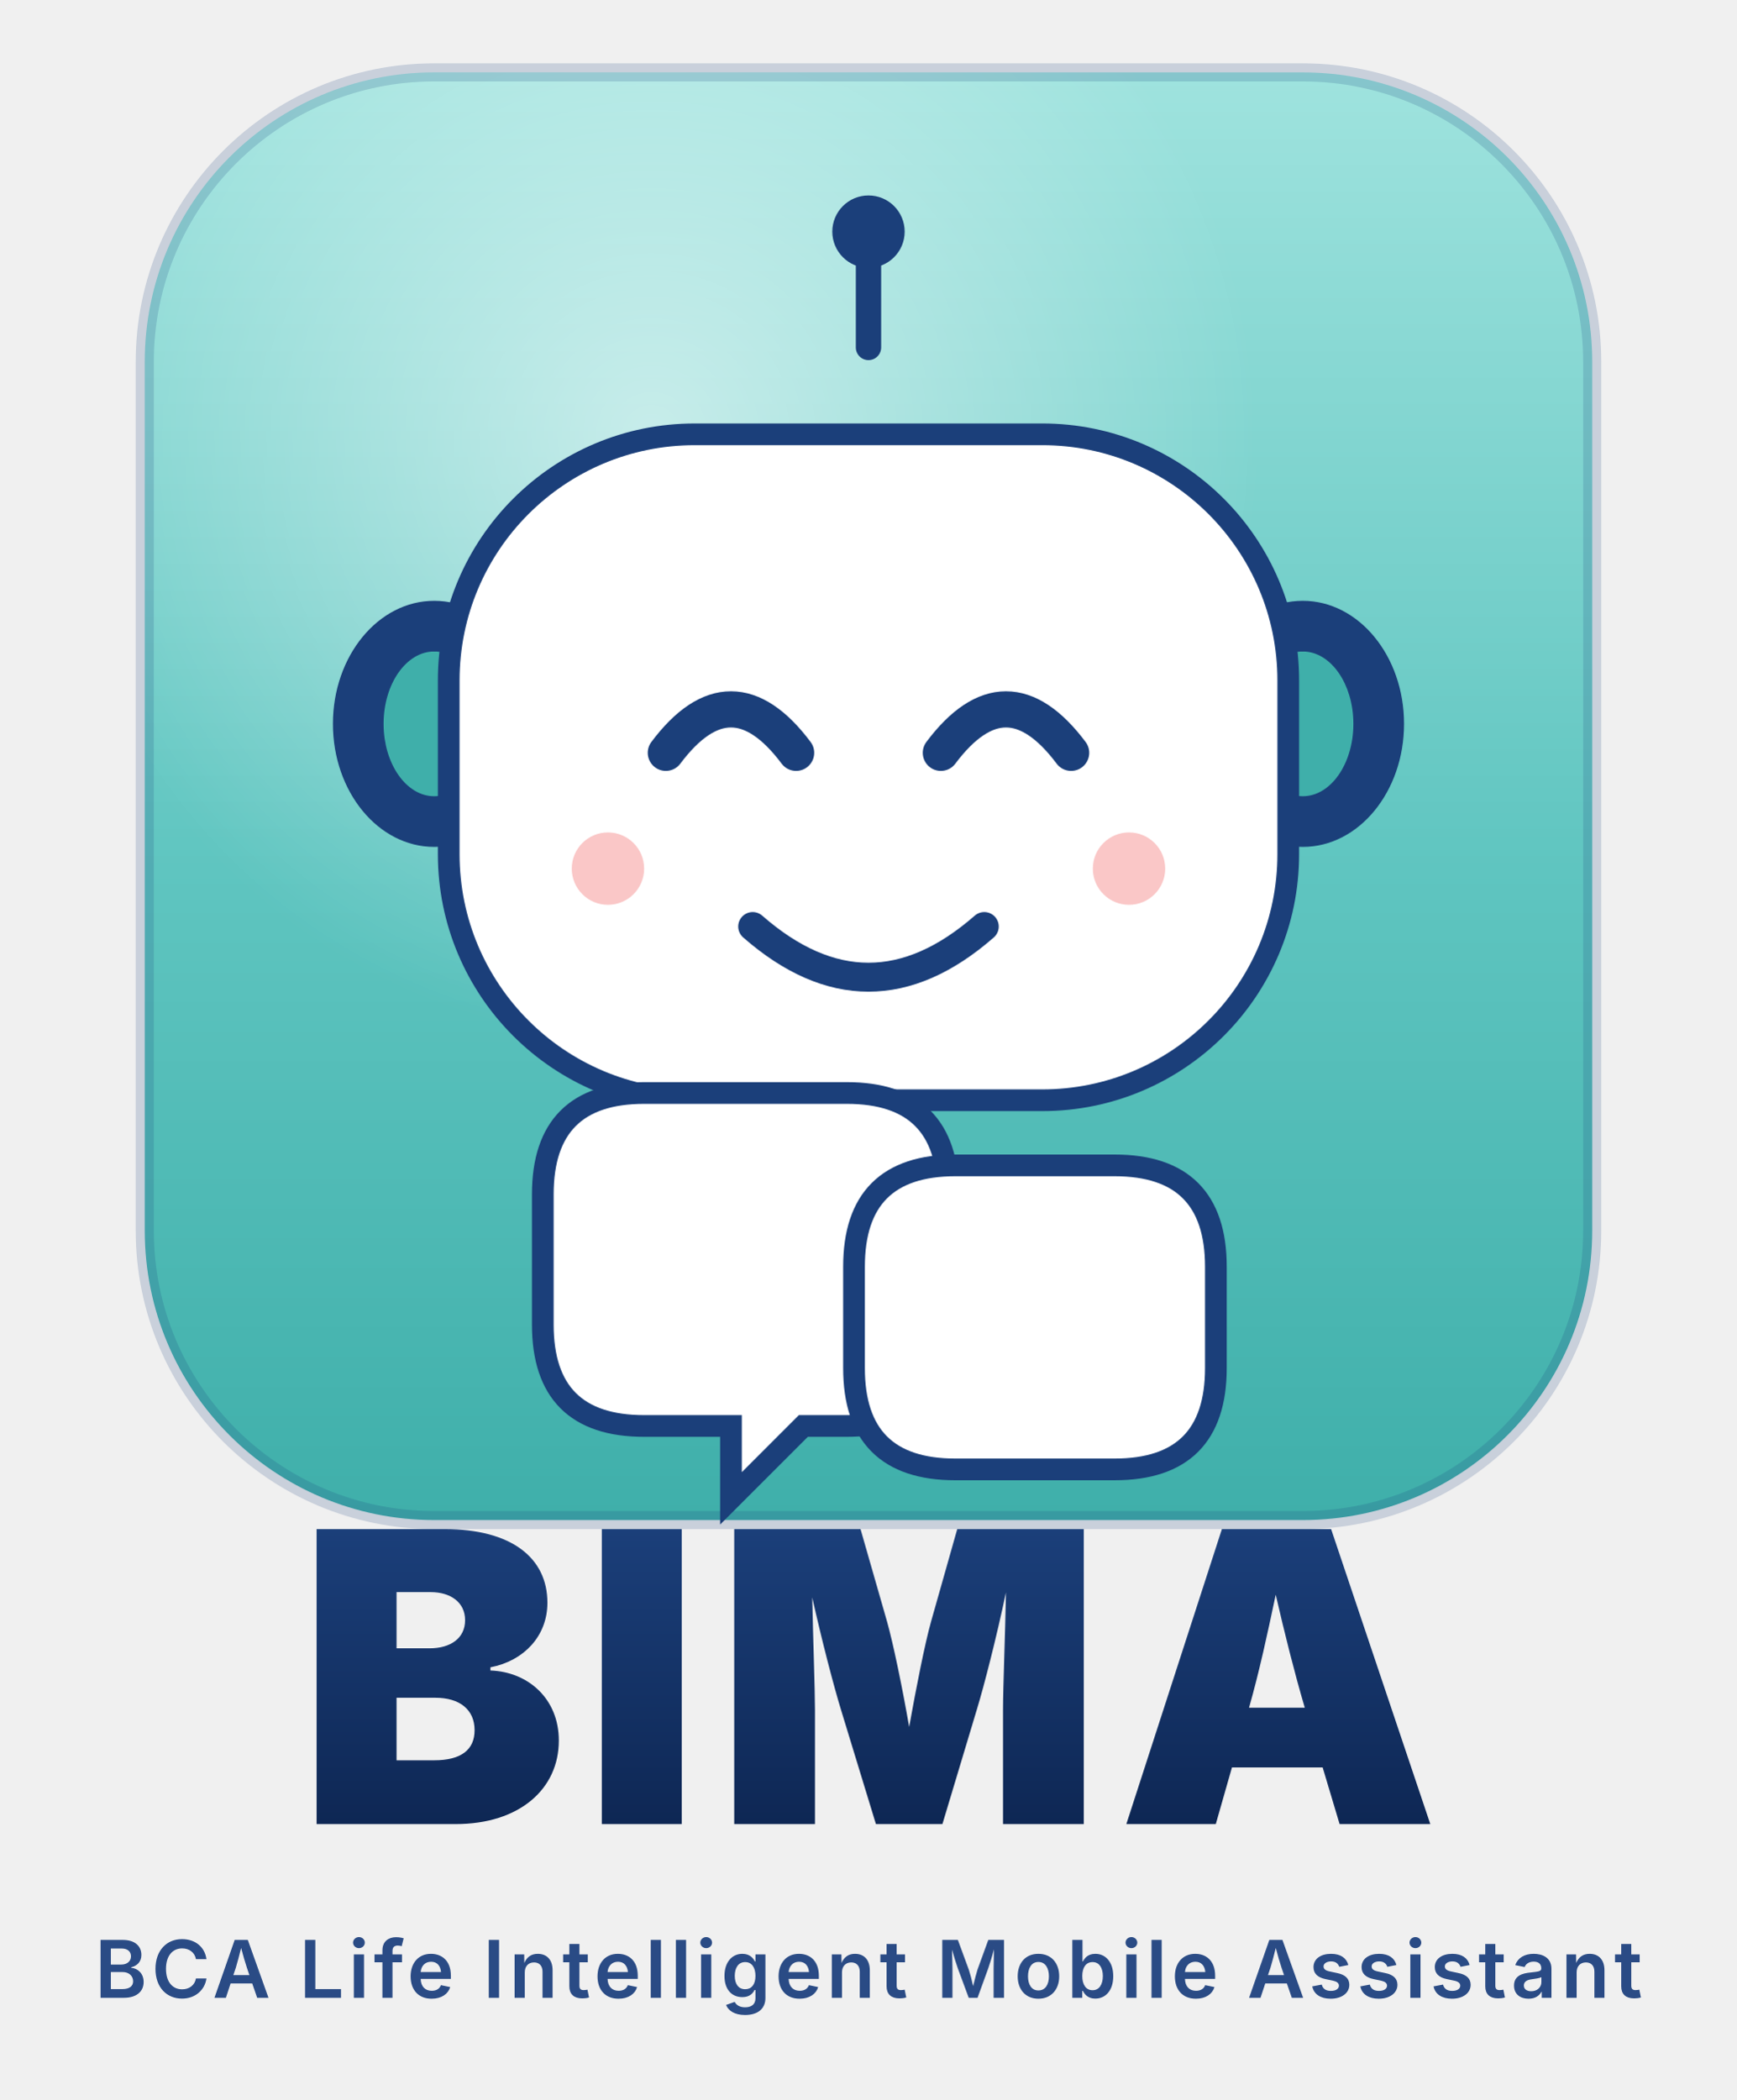
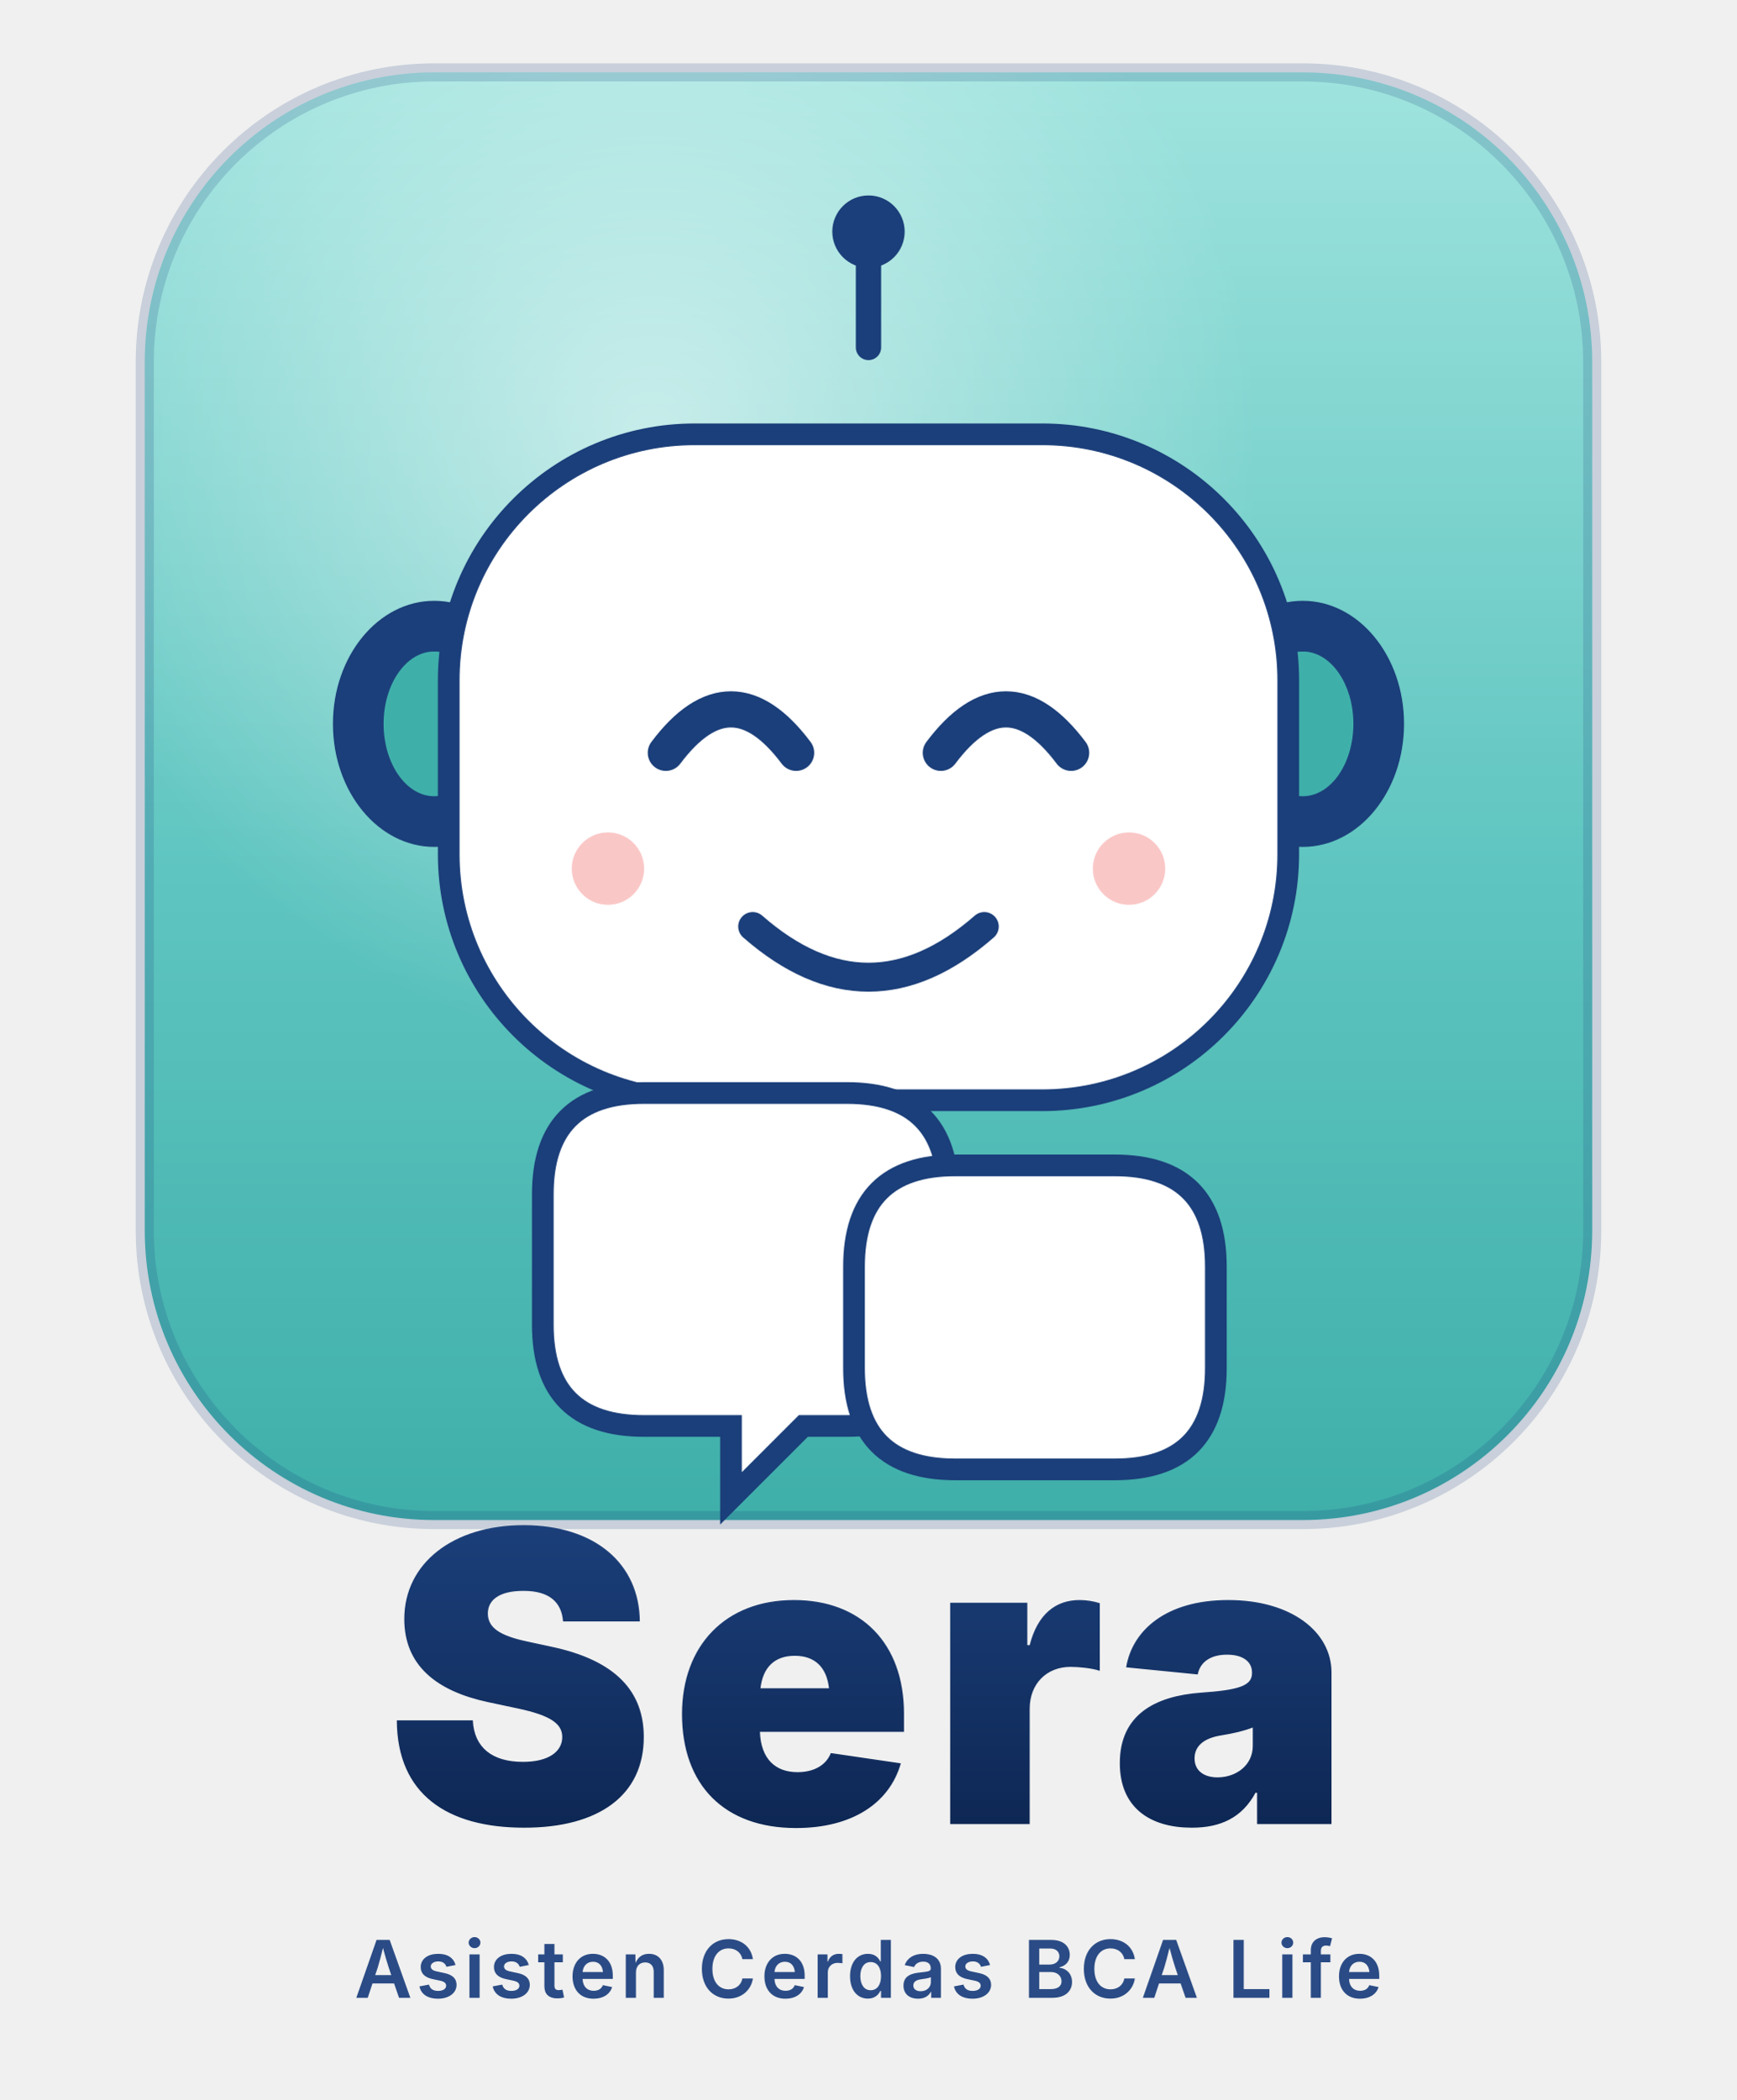
- <svg xmlns="http://www.w3.org/2000/svg" viewBox="0 0 240 290" role="img" aria-label="BIMA — BCA Life Intelligent Mobile Assistant">
+ <svg xmlns="http://www.w3.org/2000/svg" viewBox="0 0 240 290" role="img" aria-label="Sera — Asisten Cerdas BCA Life">
  <defs>
-     <linearGradient id="bimaTeal" x1="0%" y1="0%" x2="0%" y2="100%">
+     <linearGradient id="seraTeal" x1="0%" y1="0%" x2="0%" y2="100%">
      <stop offset="0%" stop-color="#9FE3DE" />
      <stop offset="55%" stop-color="#5FC5C0" />
      <stop offset="100%" stop-color="#3FAFAA" />
    </linearGradient>
-     <linearGradient id="bimaInk" x1="0%" y1="0%" x2="0%" y2="100%">
+     <linearGradient id="seraInk" x1="0%" y1="0%" x2="0%" y2="100%">
      <stop offset="0%" stop-color="#1B3F7A" />
      <stop offset="100%" stop-color="#0E2754" />
    </linearGradient>
-     <radialGradient id="bimaShine" cx="35%" cy="25%" r="70%">
+     <radialGradient id="seraShine" cx="35%" cy="25%" r="70%">
      <stop offset="0%" stop-color="#ffffff" stop-opacity="0.55" />
      <stop offset="60%" stop-color="#ffffff" stop-opacity="0" />
    </radialGradient>
  </defs>
-   <rect x="20" y="10" width="200" height="200" rx="40" ry="40" fill="url(#bimaTeal)" />
-   <rect x="20" y="10" width="200" height="200" rx="40" ry="40" fill="url(#bimaShine)" />
+   <rect x="20" y="10" width="200" height="200" rx="40" ry="40" fill="url(#seraTeal)" />
+   <rect x="20" y="10" width="200" height="200" rx="40" ry="40" fill="url(#seraShine)" />
  <rect x="20" y="10" width="200" height="200" rx="40" ry="40" fill="none" stroke="#1B3F7A" stroke-width="2.5" stroke-opacity="0.18" />
  <line x1="120" y1="48" x2="120" y2="36" stroke="#1B3F7A" stroke-width="3.5" stroke-linecap="round" />
  <circle cx="120" cy="32" r="5" fill="#1B3F7A" />
  <ellipse cx="60" cy="100" rx="14" ry="17" fill="#1B3F7A" />
  <ellipse cx="60" cy="100" rx="7" ry="10" fill="#3FAFAA" />
  <ellipse cx="180" cy="100" rx="14" ry="17" fill="#1B3F7A" />
  <ellipse cx="180" cy="100" rx="7" ry="10" fill="#3FAFAA" />
  <path d="M60 88 Q120 50 180 88" fill="none" stroke="#1B3F7A" stroke-width="4" stroke-linecap="round" />
  <rect x="62" y="60" width="116" height="92" rx="34" ry="34" fill="#ffffff" stroke="#1B3F7A" stroke-width="3" />
  <path d="M92 104 q9 -12 18 0" fill="none" stroke="#1B3F7A" stroke-width="5" stroke-linecap="round" />
  <path d="M130 104 q9 -12 18 0" fill="none" stroke="#1B3F7A" stroke-width="5" stroke-linecap="round" />
  <circle cx="84" cy="120" r="5" fill="#F8B4B4" opacity="0.75" />
  <circle cx="156" cy="120" r="5" fill="#F8B4B4" opacity="0.75" />
  <path d="M104 128 q16 14 32 0" fill="none" stroke="#1B3F7A" stroke-width="4" stroke-linecap="round" />
  <path d="M75 165            q0 -14 14 -14            h28            q14 0 14 14            v18            q0 14 -14 14            h-6            l-10 10            v-10            h-12            q-14 0 -14 -14 z" fill="#ffffff" stroke="#1B3F7A" stroke-width="3" />
  <path d="M118 175            q0 -14 14 -14            h22            q14 0 14 14            v14            q0 14 -14 14            h-22            q-14 0 -14 -14 z" fill="#ffffff" stroke="#1B3F7A" stroke-width="3" />
-   <g fill="url(#bimaInk)" font-family="'Inter','Helvetica Neue',Arial,sans-serif">
-     <text x="120" y="252" text-anchor="middle" font-size="56" font-weight="900" letter-spacing="2">BIMA</text>
+   <g fill="url(#seraInk)" font-family="'Inter','Helvetica Neue',Arial,sans-serif">
+     <text x="120" y="252" text-anchor="middle" font-size="56" font-weight="900" letter-spacing="2">Sera</text>
    <text x="120" y="276" text-anchor="middle" font-size="11" font-weight="600" letter-spacing="0.6" fill="#2A4B85">
-       BCA Life Intelligent Mobile Assistant
+       Asisten Cerdas BCA Life
    </text>
  </g>
</svg>
